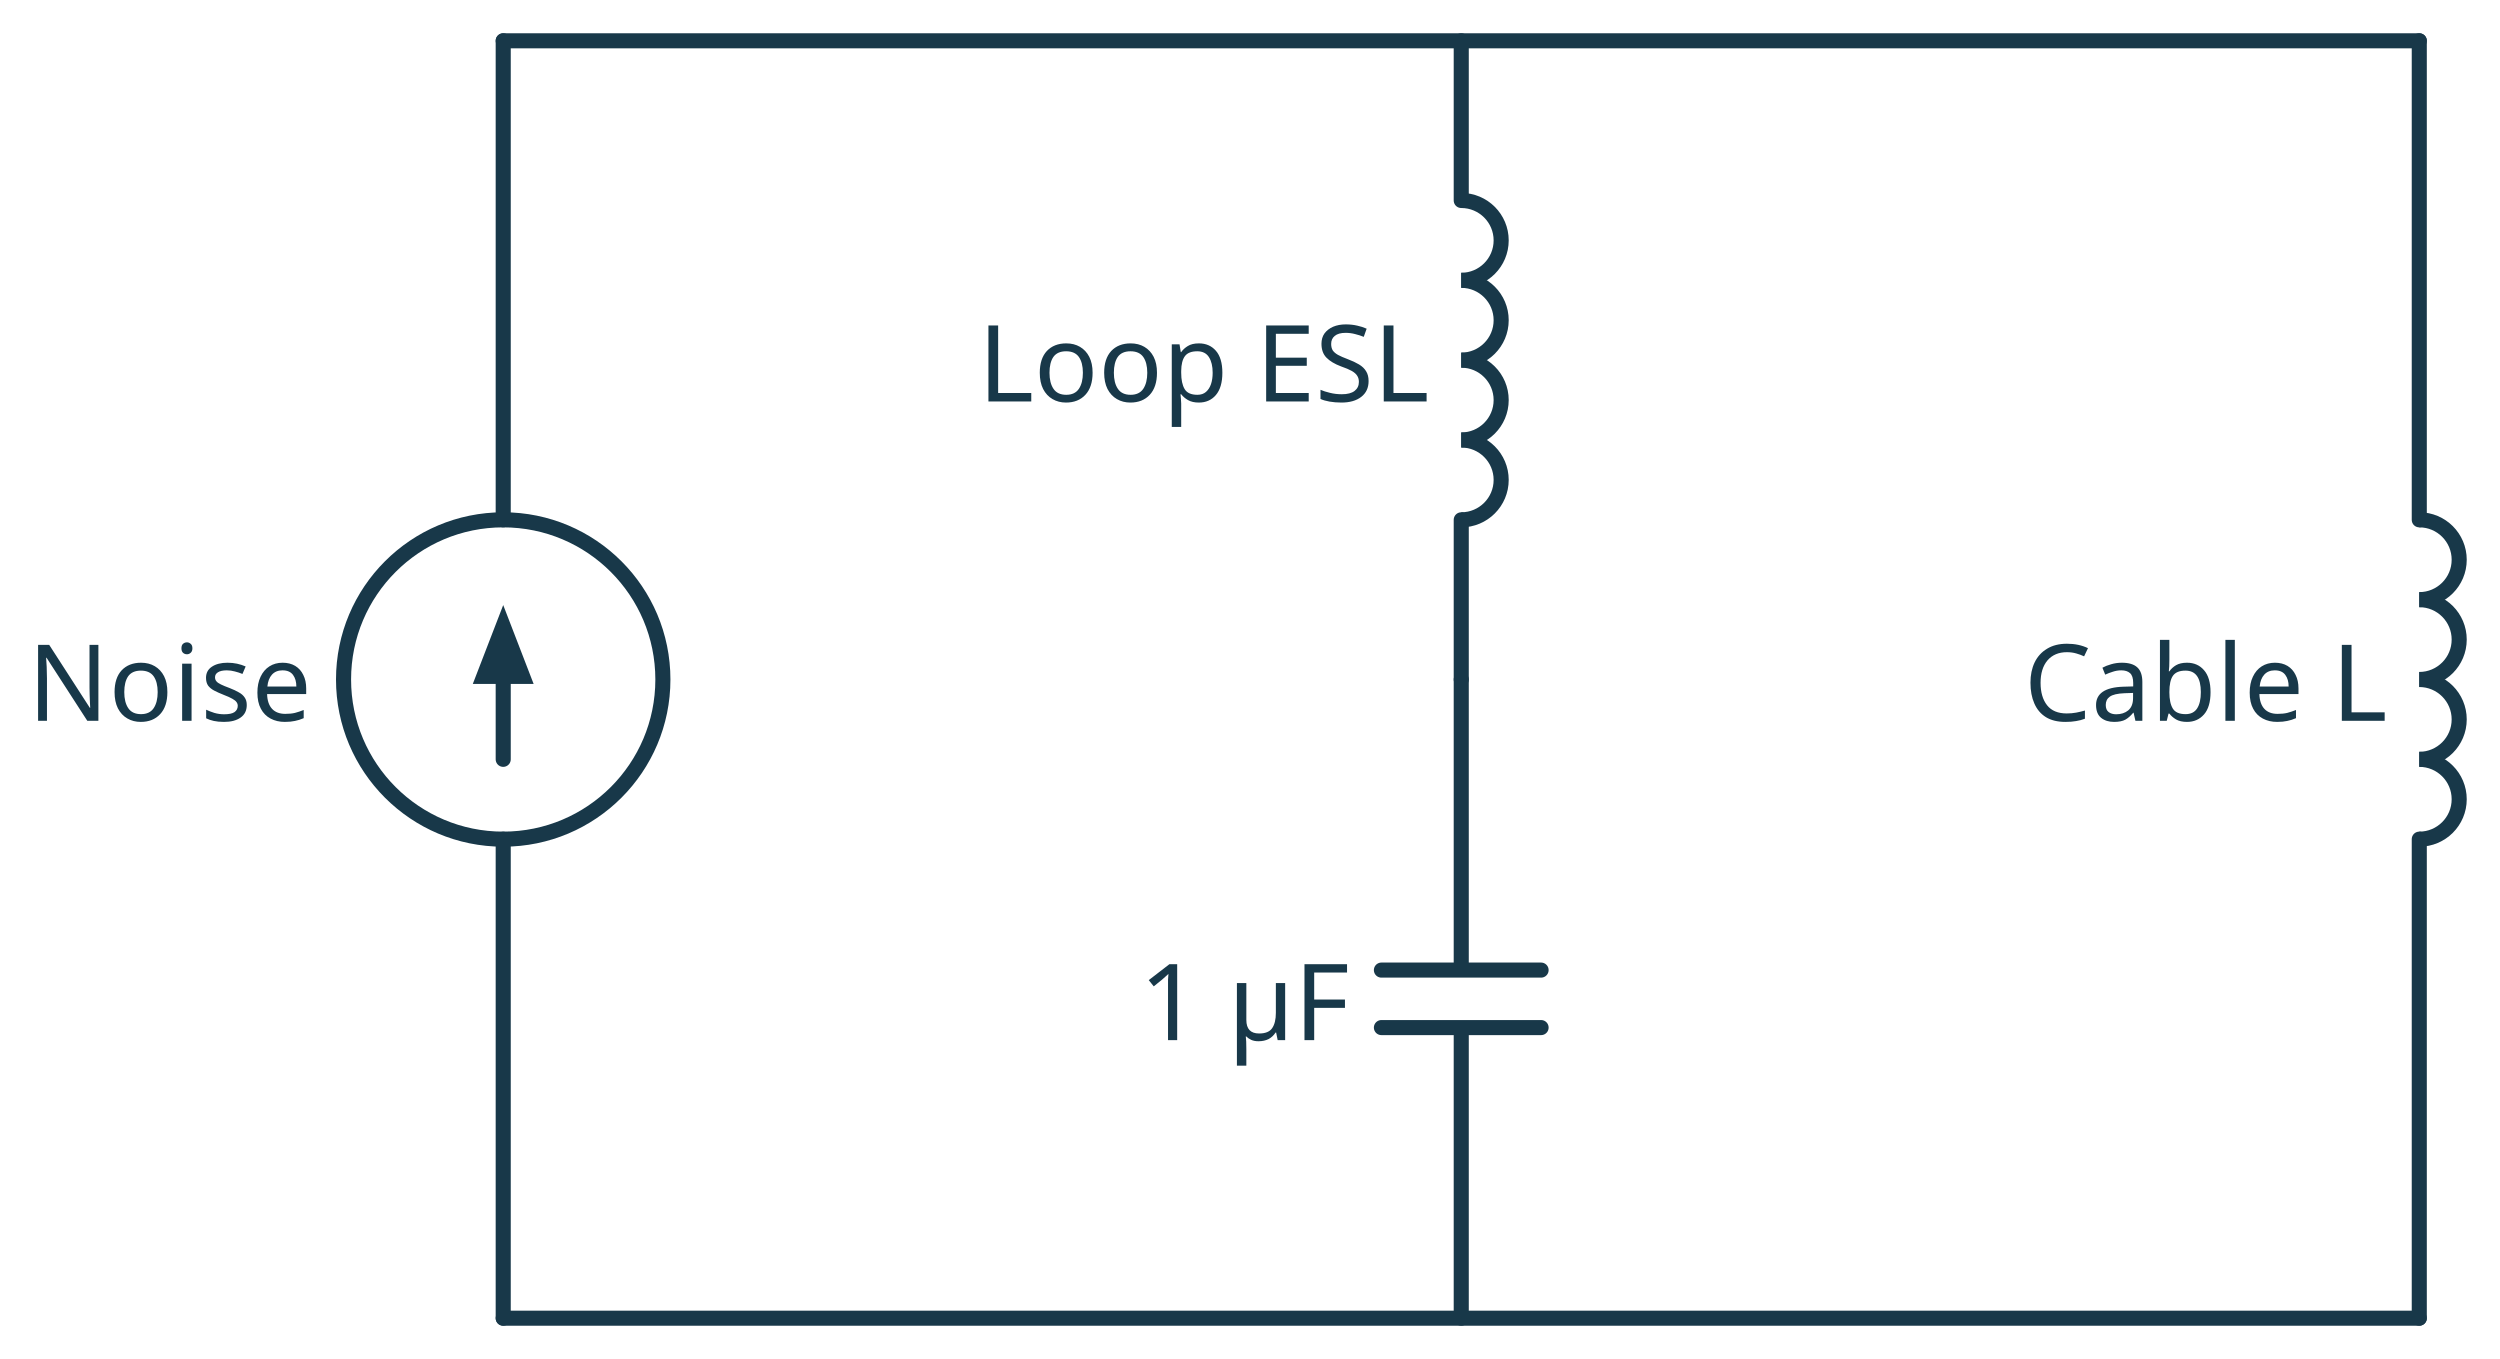
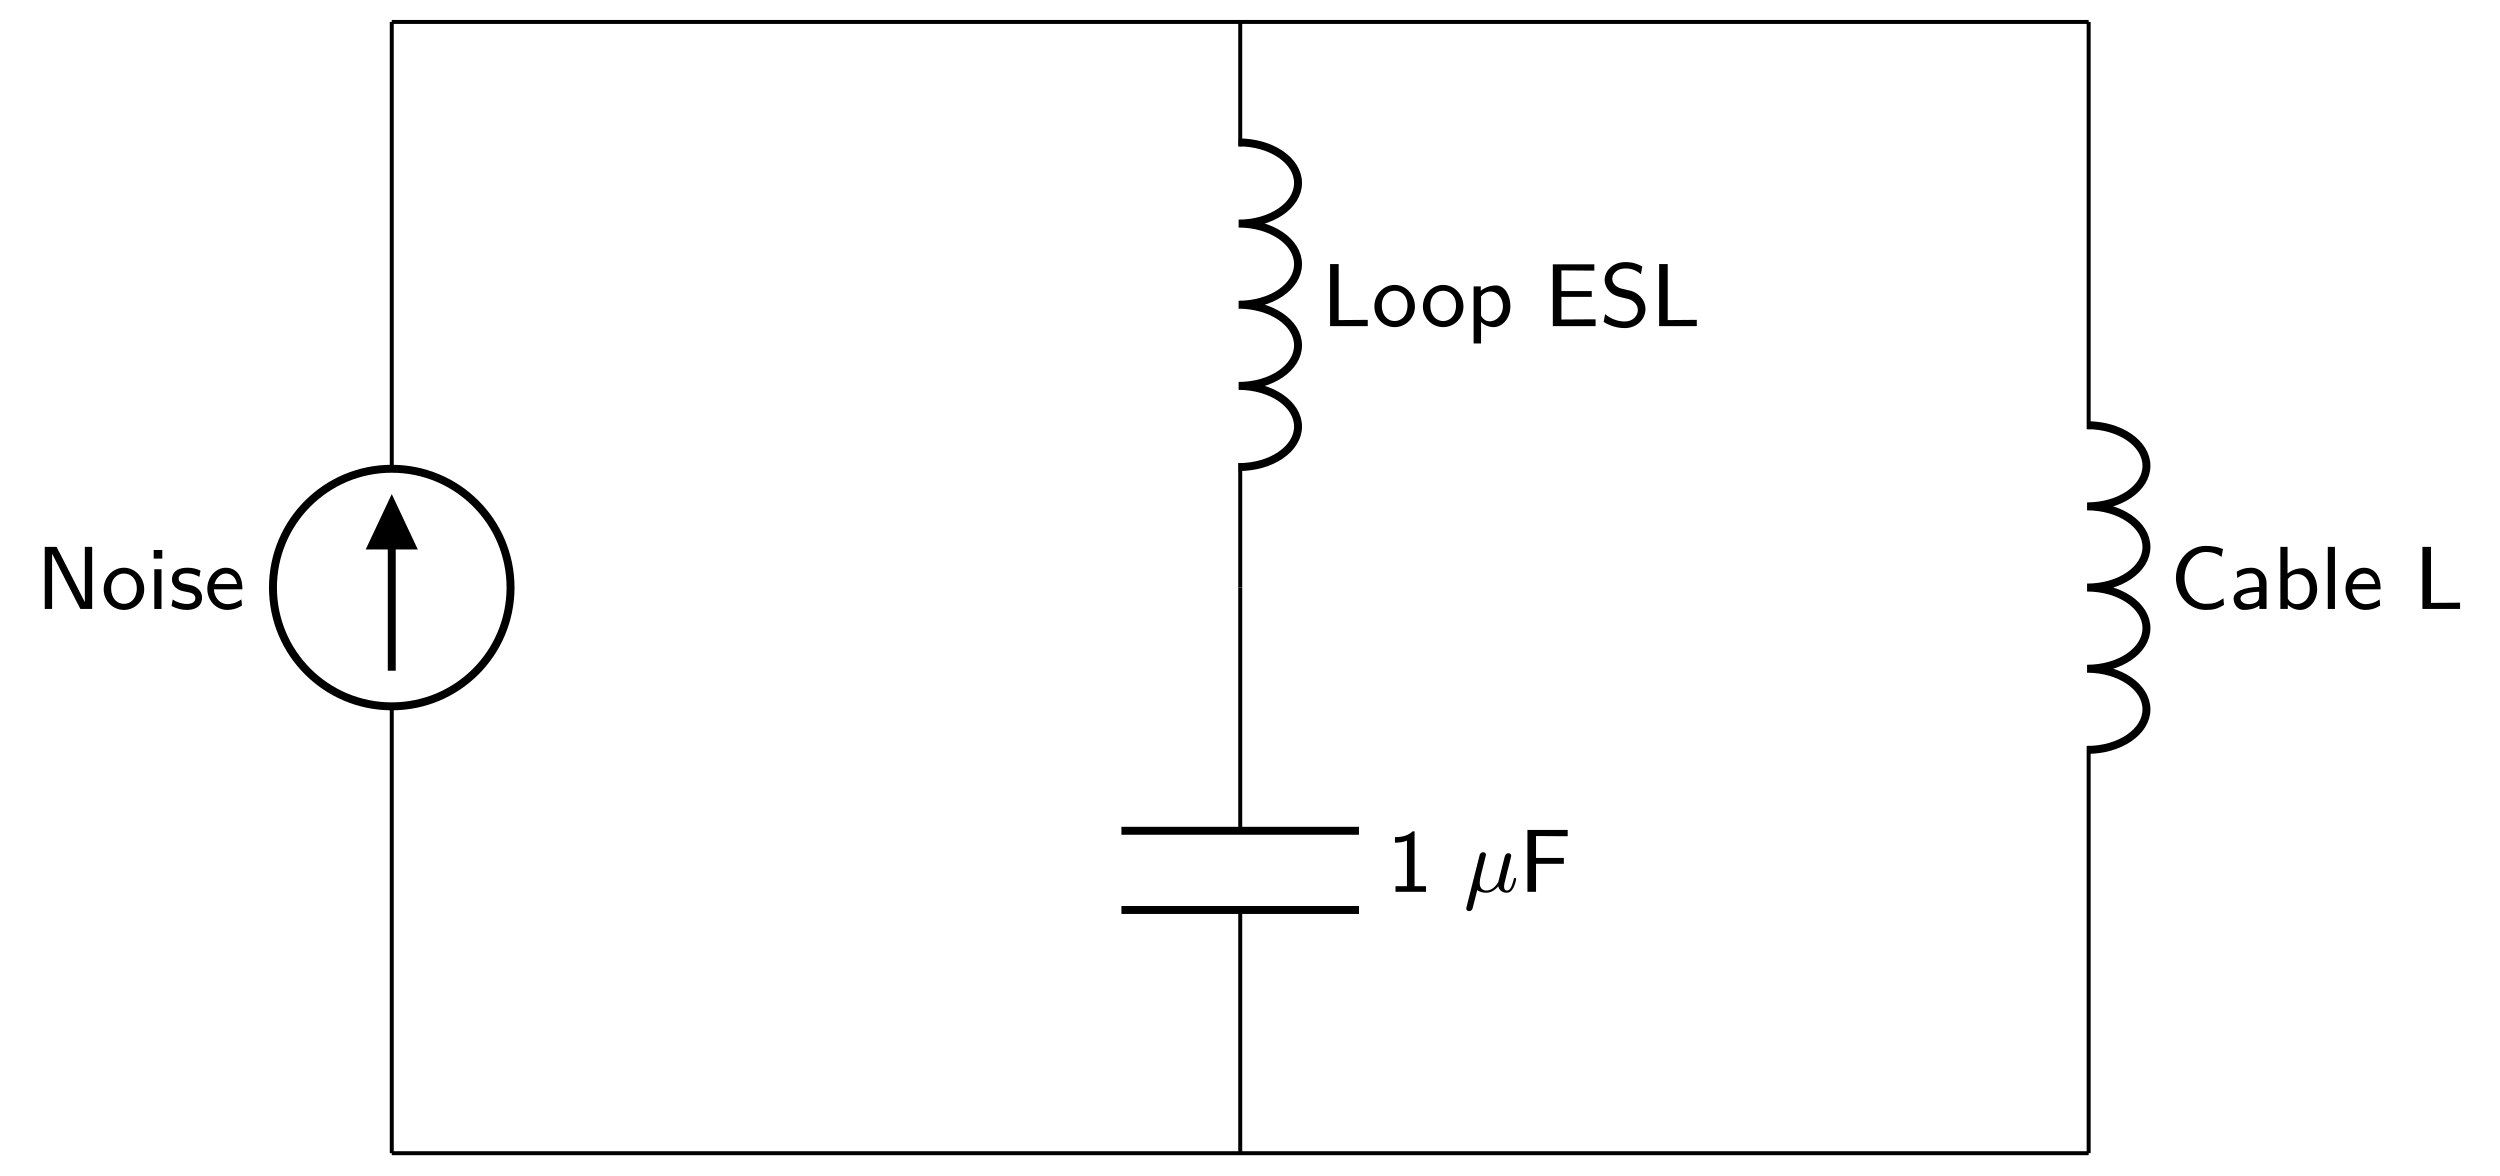
- <svg xmlns="http://www.w3.org/2000/svg" xml:lang="en" height="153.2pt" width="281.828pt" viewBox="-56.728 -148.6 281.828 153.2" style="background-color:white;">
-   <circle cx="4.408728476930472e-15" cy="-72.0" r="18.0" style="stroke:#183849;fill:none;stroke-width:1.7;stroke-dasharray:-;" />
-   <path d="M 108.0 -126.0 a 4.5 4.5 90.0 1 1 0.0 9.0" style="stroke:#183849;fill:none;stroke-width:1.7;stroke-dasharray:-;" />
-   <path d="M 108.0 -117.0 a 4.5 4.5 90.0 1 1 0.0 9.0" style="stroke:#183849;fill:none;stroke-width:1.7;stroke-dasharray:-;" />
-   <path d="M 108.0 -108.0 a 4.5 4.5 90.0 1 1 0.0 9.0" style="stroke:#183849;fill:none;stroke-width:1.7;stroke-dasharray:-;" />
-   <path d="M 108.0 -99.0 a 4.5 4.5 90.0 1 1 0.0 9.0" style="stroke:#183849;fill:none;stroke-width:1.7;stroke-dasharray:-;" />
-   <path d="M 216.0 -90.0 a 4.5 4.5 90.0 1 1 0.0 9.0" style="stroke:#183849;fill:none;stroke-width:1.7;stroke-dasharray:-;" />
-   <path d="M 216.0 -81.0 a 4.5 4.5 90.0 1 1 0.0 9.0" style="stroke:#183849;fill:none;stroke-width:1.7;stroke-dasharray:-;" />
-   <path d="M 216.0 -72.0 a 4.5 4.5 90.0 1 1 0.0 9.0" style="stroke:#183849;fill:none;stroke-width:1.7;stroke-dasharray:-;" />
-   <path d="M 216.0 -63.0 a 4.5 4.5 90.0 1 1 0.0 9.0" style="stroke:#183849;fill:none;stroke-width:1.7;stroke-dasharray:-;" />
-   <path d="M 0.0,-0.0 L 3.3065463576978533e-15,-54.0 L 3.3065463576978533e-15,-54.0 M 5.5109105961630896e-15,-90.0 L 5.5109105961630896e-15,-90.0 L 8.817456953860943e-15,-144.0" style="stroke:#183849;fill:none;stroke-width:1.7;stroke-dasharray:-;stroke-linecap:round;stroke-linejoin:round;" />
-   <path d="M 3.857637417314163e-15,-63.0 L 4.408728476930472e-15,-72.0" style="stroke:#183849;fill:none;stroke-width:1.7;stroke-dasharray:-;stroke-linecap:round;stroke-linejoin:round;" />
-   <path d="M 4.8373548566320455e-15 -79.0 L 2.7 -72.0 L -2.7 -72.0 Z" style="stroke:#183849;fill:#183849;stroke-linecap:butt;stroke-linejoin:miter;" />
-   <path d="M 0.0,-144.0 L 108.0,-144.0 L 216.0,-144.0" style="stroke:#183849;fill:none;stroke-width:1.7;stroke-dasharray:-;stroke-linecap:round;stroke-linejoin:round;" />
-   <path d="M 0.0,-0.0 L 108.0,-0.0 L 216.0,-0.0" style="stroke:#183849;fill:none;stroke-width:1.7;stroke-dasharray:-;stroke-linecap:round;stroke-linejoin:round;" />
-   <path d="M 108.0,-144.0 L 108.0,-126.0 M 108.0,-90.0 L 108.0,-72.0" style="stroke:#183849;fill:none;stroke-width:1.7;stroke-dasharray:-;stroke-linecap:round;stroke-linejoin:round;" />
-   <path d="M 108.0,-72.0 L 108.0,-39.24 M 117.0,-39.24 L 99.0,-39.24 M 117.0,-32.76 L 99.0,-32.76 M 108.0,-32.76 L 108.0,-0.0" style="stroke:#183849;fill:none;stroke-width:1.7;stroke-dasharray:-;stroke-linecap:round;stroke-linejoin:round;" />
-   <path d="M 216.0,-144.0 L 216.0,-90.0 M 216.0,-54.0 L 216.0,-0.0" style="stroke:#183849;fill:none;stroke-width:1.7;stroke-dasharray:-;stroke-linecap:round;stroke-linejoin:round;" />
-   <text x="-21.6" y="-84.0" dominant-baseline="central" fill="#183849" font-size="12" font-family="sans" text-anchor="end">
-     <tspan x="-21.6" dy="12">Noise</tspan>
-   </text>
-   <text x="104.4" y="-120.0" dominant-baseline="central" fill="#183849" font-size="12" font-family="sans" text-anchor="end">
-     <tspan x="104.4" dy="12">Loop ESL</tspan>
-   </text>
-   <text x="95.4" y="-48.0" dominant-baseline="central" fill="#183849" font-size="12" font-family="sans" text-anchor="end">
-     <tspan x="95.4" dy="12">1 µF</tspan>
-   </text>
-   <text x="212.4" y="-84.0" dominant-baseline="central" fill="#183849" font-size="12" font-family="sans" text-anchor="end">
-     <tspan x="212.4" dy="12">Cable L</tspan>
-   </text>
+ <svg xmlns="http://www.w3.org/2000/svg" xmlns:xlink="http://www.w3.org/1999/xlink" version="1.1" width="250.576pt" height="117.784pt" viewBox="-72 -72 250.576 117.784">
+   <defs>
+     <path id="g0-22" d="M5.281-1.282C5.281-1.327 5.254-1.39 5.165-1.39C5.057-1.39 5.048-1.345 5.012-1.175C4.815-.395 4.618-.126 4.34-.126C4.116-.126 4.062-.341 4.062-.538C4.062-.708 4.107-.888 4.187-1.201L4.411-2.125L4.618-2.923C4.671-3.156 4.779-3.569 4.779-3.604C4.779-3.721 4.698-3.865 4.501-3.865C4.214-3.865 4.151-3.622 4.089-3.371L3.9-2.627L3.488-.995C3.479-.959 3.04-.126 2.295-.126C1.623-.126 1.623-.753 1.623-.915C1.623-1.121 1.65-1.282 1.748-1.695L2.125-3.201C2.17-3.362 2.251-3.667 2.251-3.703C2.251-3.847 2.134-3.963 1.973-3.963C1.686-3.963 1.614-3.703 1.596-3.613L.314 1.479C.278 1.605 .278 1.623 .278 1.677C.278 1.829 .386 1.937 .556 1.937C.843 1.937 .915 1.668 .941 1.533L1.372-.17C1.605 .018 1.964 .099 2.26 .099C2.582 .099 3.013 0 3.479-.547C3.587-.072 4.008 .099 4.313 .099C4.573 .099 4.797-.018 4.994-.395C5.156-.69 5.281-1.246 5.281-1.282Z" />
+     <path id="g1-49" d="M3.918 0V-.556H2.771V-6.061H2.582C1.982-5.478 1.121-5.478 .807-5.478V-4.923C1.058-4.923 1.515-4.923 2.008-5.129V-.556H.861V0H3.918Z" />
+     <path id="g1-67" d="M5.407-.403L5.353-1.067C5.084-.888 4.815-.717 4.51-.619C4.205-.529 3.891-.511 3.569-.511C2.986-.511 2.448-.816 2.071-1.273C1.65-1.793 1.453-2.448 1.453-3.111C1.453-3.784 1.65-4.438 2.071-4.949C2.448-5.407 2.986-5.712 3.569-5.712C3.856-5.712 4.133-5.685 4.402-5.604C4.68-5.523 4.932-5.38 5.165-5.218L5.308-6.007C5.03-6.115 4.743-6.205 4.447-6.25C4.16-6.303 3.865-6.321 3.569-6.321C2.771-6.321 2.008-5.972 1.462-5.38C.897-4.77 .592-3.954 .592-3.111C.592-2.277 .897-1.462 1.462-.843C2.008-.251 2.771 .099 3.569 .099C3.891 .099 4.214 .081 4.528 0S5.129-.242 5.407-.403Z" />
+     <path id="g1-69" d="M5.138 0V-.681H4.241L1.713-.664V-2.932H4.752V-3.515H1.713V-5.586H2.053L4.241-5.568H5.012V-6.196H.852V0H5.138Z" />
+     <path id="g1-70" d="M4.887-5.568V-6.196H.852V0H1.713V-2.806H4.501V-3.389H1.713V-5.586H2.017L4.142-5.568H4.887Z" />
+     <path id="g1-76" d="M4.627 0V-.628H4.232L2.053-.61H1.713V-6.223H.852V0H4.627Z" />
+     <path id="g1-78" d="M5.631 0V-6.223H4.896V-.699H4.887L2.52-5.335C2.448-5.478 2.34-5.694 2.295-5.756L2.062-6.223H.879V0H1.614V-5.523H1.623L3.99-.888C4.062-.744 4.169-.529 4.214-.466L4.447 0H5.631Z" />
+     <path id="g1-83" d="M4.6-1.713C4.6-2.726 3.766-3.389 3.093-3.551L2.188-3.766C1.731-3.873 1.273-4.232 1.273-4.752C1.273-5.263 1.766-5.783 2.582-5.783C3.228-5.783 3.676-5.595 4.142-5.2L4.286-5.981C3.838-6.205 3.407-6.42 2.591-6.42C1.318-6.42 .511-5.532 .511-4.636C.511-4.411 .556-4.053 .861-3.64C1.273-3.102 1.856-2.968 2.224-2.878L2.977-2.69C3.389-2.564 3.838-2.17 3.838-1.614C3.838-1.022 3.327-.466 2.529-.466C1.802-.466 1.121-.744 .556-1.201L.412-.421C1.291 .126 2.107 .197 2.529 .197C3.757 .197 4.6-.717 4.6-1.713Z" />
+     <path id="g1-97" d="M3.784 0V-2.591C3.784-3.479 3.129-4.133 2.242-4.133C1.659-4.133 1.228-3.981 .798-3.739L.852-3.102C1.3-3.434 1.739-3.569 2.233-3.569C2.735-3.569 3.04-3.165 3.04-2.582V-2.206C1.497-2.17 .484-1.766 .484-1.04C.484-.619 .762 .099 1.542 .099C1.722 .099 2.502 .081 3.067-.341V0H3.784ZM3.04-1.255C3.04-1.067 3.04-.843 2.717-.655C2.493-.52 2.197-.484 2.017-.484C1.56-.484 1.175-.699 1.175-1.058C1.175-1.695 2.923-1.722 3.04-1.722V-1.255Z" />
+     <path id="g1-98" d="M4.429-2C4.429-3.084 3.838-4.08 2.959-4.08C2.717-4.08 2.071-4.035 1.462-3.56V-6.223H.744V0H1.488V-.421C1.605-.296 2.062 .099 2.726 .099C3.658 .099 4.429-.807 4.429-2ZM3.685-2C3.685-.843 2.914-.484 2.367-.484C1.793-.484 1.533-.959 1.488-1.04V-2.995C1.623-3.183 1.946-3.497 2.457-3.497C2.995-3.497 3.685-3.12 3.685-2Z" />
+     <path id="g1-101" d="M3.829-1.964C3.829-2.242 3.82-2.923 3.47-3.461C3.093-4.026 2.52-4.133 2.179-4.133C1.139-4.133 .314-3.174 .314-2.026C.314-.843 1.193 .099 2.313 .099C2.744 .099 3.264-.009 3.784-.341L3.73-.959C3.165-.556 2.636-.484 2.322-.484C1.578-.484 1.004-1.139 .977-1.964H3.829ZM3.291-2.493H1.031C1.175-3.067 1.614-3.551 2.179-3.551C2.511-3.551 3.12-3.398 3.291-2.493Z" />
+     <path id="g1-105" d="M1.453 0V-3.981H.735V0H1.453ZM1.533-5.048V-5.909H.672V-5.048H1.533Z" />
+     <path id="g1-108" d="M1.453 0V-6.223H.735V0H1.453Z" />
+     <path id="g1-111" d="M4.331-1.973C4.331-3.147 3.434-4.133 2.295-4.133C1.184-4.133 .269-3.165 .269-1.973C.269-.789 1.21 .099 2.295 .099C3.407 .099 4.331-.807 4.331-1.973ZM3.587-2.062C3.587-1.022 2.959-.511 2.304-.511C1.614-.511 1.013-1.049 1.013-2.062C1.013-3.111 1.686-3.551 2.295-3.551C2.941-3.551 3.587-3.093 3.587-2.062Z" />
+     <path id="g1-112" d="M4.429-2C4.429-3.075 3.865-4.08 2.995-4.08C2.744-4.08 2.08-4.035 1.462-3.551V-3.981H.744V1.739H1.488V-.412C1.82-.099 2.268 .099 2.735 .099C3.64 .099 4.429-.789 4.429-2ZM3.685-1.991C3.685-1.13 3.058-.484 2.358-.484C2.071-.484 1.748-.601 1.488-1.04V-2.977C1.605-3.138 1.937-3.47 2.448-3.47C3.12-3.47 3.685-2.833 3.685-1.991Z" />
+     <path id="g1-115" d="M3.318-1.157C3.318-1.47 3.192-1.784 2.878-2.053C2.573-2.313 2.304-2.367 1.748-2.475C1.426-2.537 .977-2.618 .977-3.04C.977-3.569 1.614-3.569 1.748-3.569C2.403-3.569 2.789-3.362 3.049-3.219L3.165-3.847C2.609-4.098 2.197-4.133 1.829-4.133C1.623-4.133 .305-4.133 .305-2.95C.305-2.52 .565-2.251 .664-2.152C1.004-1.856 1.237-1.811 1.847-1.695C2.134-1.641 2.645-1.542 2.645-1.085C2.645-.502 1.919-.502 1.802-.502C1.273-.502 .762-.681 .377-.95L.26-.296C.798-.009 1.345 .099 1.802 .099C2.385 .099 3.318-.09 3.318-1.157Z" />
+   </defs>
+   <g id="page1">
+     <path d="M-32.734 43.586V-1.203M-32.734-25.016V-69.801" stroke="#000" fill="none" stroke-width=".399" />
+     <path d="M-44.641-13.109C-44.641-6.531-39.309-1.203-32.734-1.203C-26.156-1.203-20.828-6.531-20.828-13.109C-20.828-19.684-26.156-25.016-32.734-25.016C-39.309-25.016-44.641-19.684-44.641-13.109Z" stroke="#000" fill="none" stroke-width=".797" stroke-miterlimit="10" />
+     <path d="M-32.734-4.773V-21.441" stroke="#000" fill="none" stroke-width=".797" stroke-miterlimit="10" />
+     <path d="M-32.734-17.324H-30.75L-32.734-21.543L-34.719-17.324Z" />
+     <path d="M-32.734-17.324H-30.75L-32.734-21.543L-34.719-17.324Z" stroke="#000" fill="none" stroke-width=".797" stroke-miterlimit="10" />
+     <g transform="matrix(1 0 0 1 -35.6584 -54.5489)">
+       <use x="-32.734" y="43.585" xlink:href="#g1-78" />
+       <use x="-26.217" y="43.585" xlink:href="#g1-111" />
+       <use x="-21.609" y="43.585" xlink:href="#g1-105" />
+       <use x="-19.409" y="43.585" xlink:href="#g1-115" />
+       <use x="-15.876" y="43.585" xlink:href="#g1-101" />
+     </g>
+     <path d="M-32.734-69.801H137.347" stroke="#000" fill="none" stroke-width=".399" stroke-miterlimit="10" />
+     <path d="M-32.734 43.586H137.347" stroke="#000" fill="none" stroke-width=".399" stroke-miterlimit="10" />
+     <path d="M52.309-69.801V-57.328M52.309-25.582V-13.109" stroke="#000" fill="none" stroke-width=".399" stroke-miterlimit="10" />
+     <path d="M52.148-57.727C55.434-57.727 58.102-55.906 58.102-53.66C58.102-51.414 55.434-49.59 52.148-49.59C55.434-49.59 58.102-47.77 58.102-45.523S55.434-41.457 52.148-41.457C55.434-41.457 58.102-39.633 58.102-37.387S55.434-33.32 52.148-33.32C55.434-33.32 58.102-31.496 58.102-29.25S55.434-25.184 52.148-25.184" stroke="#000" fill="none" stroke-width=".797" stroke-miterlimit="10" stroke-linejoin="bevel" />
+     <g transform="matrix(1 0 0 1 93.1971 -82.8957)">
+       <use x="-32.734" y="43.585" xlink:href="#g1-76" />
+       <use x="-27.711" y="43.585" xlink:href="#g1-111" />
+       <use x="-22.847" y="43.585" xlink:href="#g1-111" />
+       <use x="-18.239" y="43.585" xlink:href="#g1-112" />
+       <use x="-10.408" y="43.585" xlink:href="#g1-69" />
+       <use x="-4.873" y="43.585" xlink:href="#g1-83" />
+       <use x=".247" y="43.585" xlink:href="#g1-76" />
+     </g>
+     <path d="M52.309-13.109V11.27M52.309 19.207V43.586" stroke="#000" fill="none" stroke-width=".399" stroke-miterlimit="10" />
+     <path d="M64.211 11.27H40.402M64.211 19.207H40.402" stroke="#000" fill="none" stroke-width=".797" stroke-miterlimit="10" />
+     <g transform="matrix(1 0 0 1 99.7453 -26.2021)">
+       <use x="-32.734" y="43.585" xlink:href="#g1-49" />
+       <use x="-25.054" y="43.585" xlink:href="#g0-22" />
+       <use x="-19.502" y="43.585" xlink:href="#g1-70" />
+     </g>
+     <path d="M137.347-69.801V-28.984M137.347 2.766V43.586" stroke="#000" fill="none" stroke-width=".399" stroke-miterlimit="10" />
+     <path d="M137.187-29.383C140.476-29.383 143.14-27.559 143.14-25.312S140.476-21.246 137.187-21.246C140.476-21.246 143.14-19.422 143.14-17.176S140.476-13.109 137.187-13.109C140.476-13.109 143.14-11.289 143.14-9.039C143.14-6.793 140.476-4.973 137.187-4.973C140.476-4.973 143.14-3.152 143.14-.902C143.14 1.344 140.476 3.164 137.187 3.164" stroke="#000" fill="none" stroke-width=".797" stroke-miterlimit="10" stroke-linejoin="bevel" />
+     <g transform="matrix(1 0 0 1 178.2376 -54.5489)">
+       <use x="-32.734" y="43.585" xlink:href="#g1-67" />
+       <use x="-26.846" y="43.585" xlink:href="#g1-97" />
+       <use x="-22.418" y="43.585" xlink:href="#g1-98" />
+       <use x="-17.658" y="43.585" xlink:href="#g1-108" />
+       <use x="-15.458" y="43.585" xlink:href="#g1-101" />
+       <use x="-8.29" y="43.585" xlink:href="#g1-76" />
+     </g>
+   </g>
</svg>
